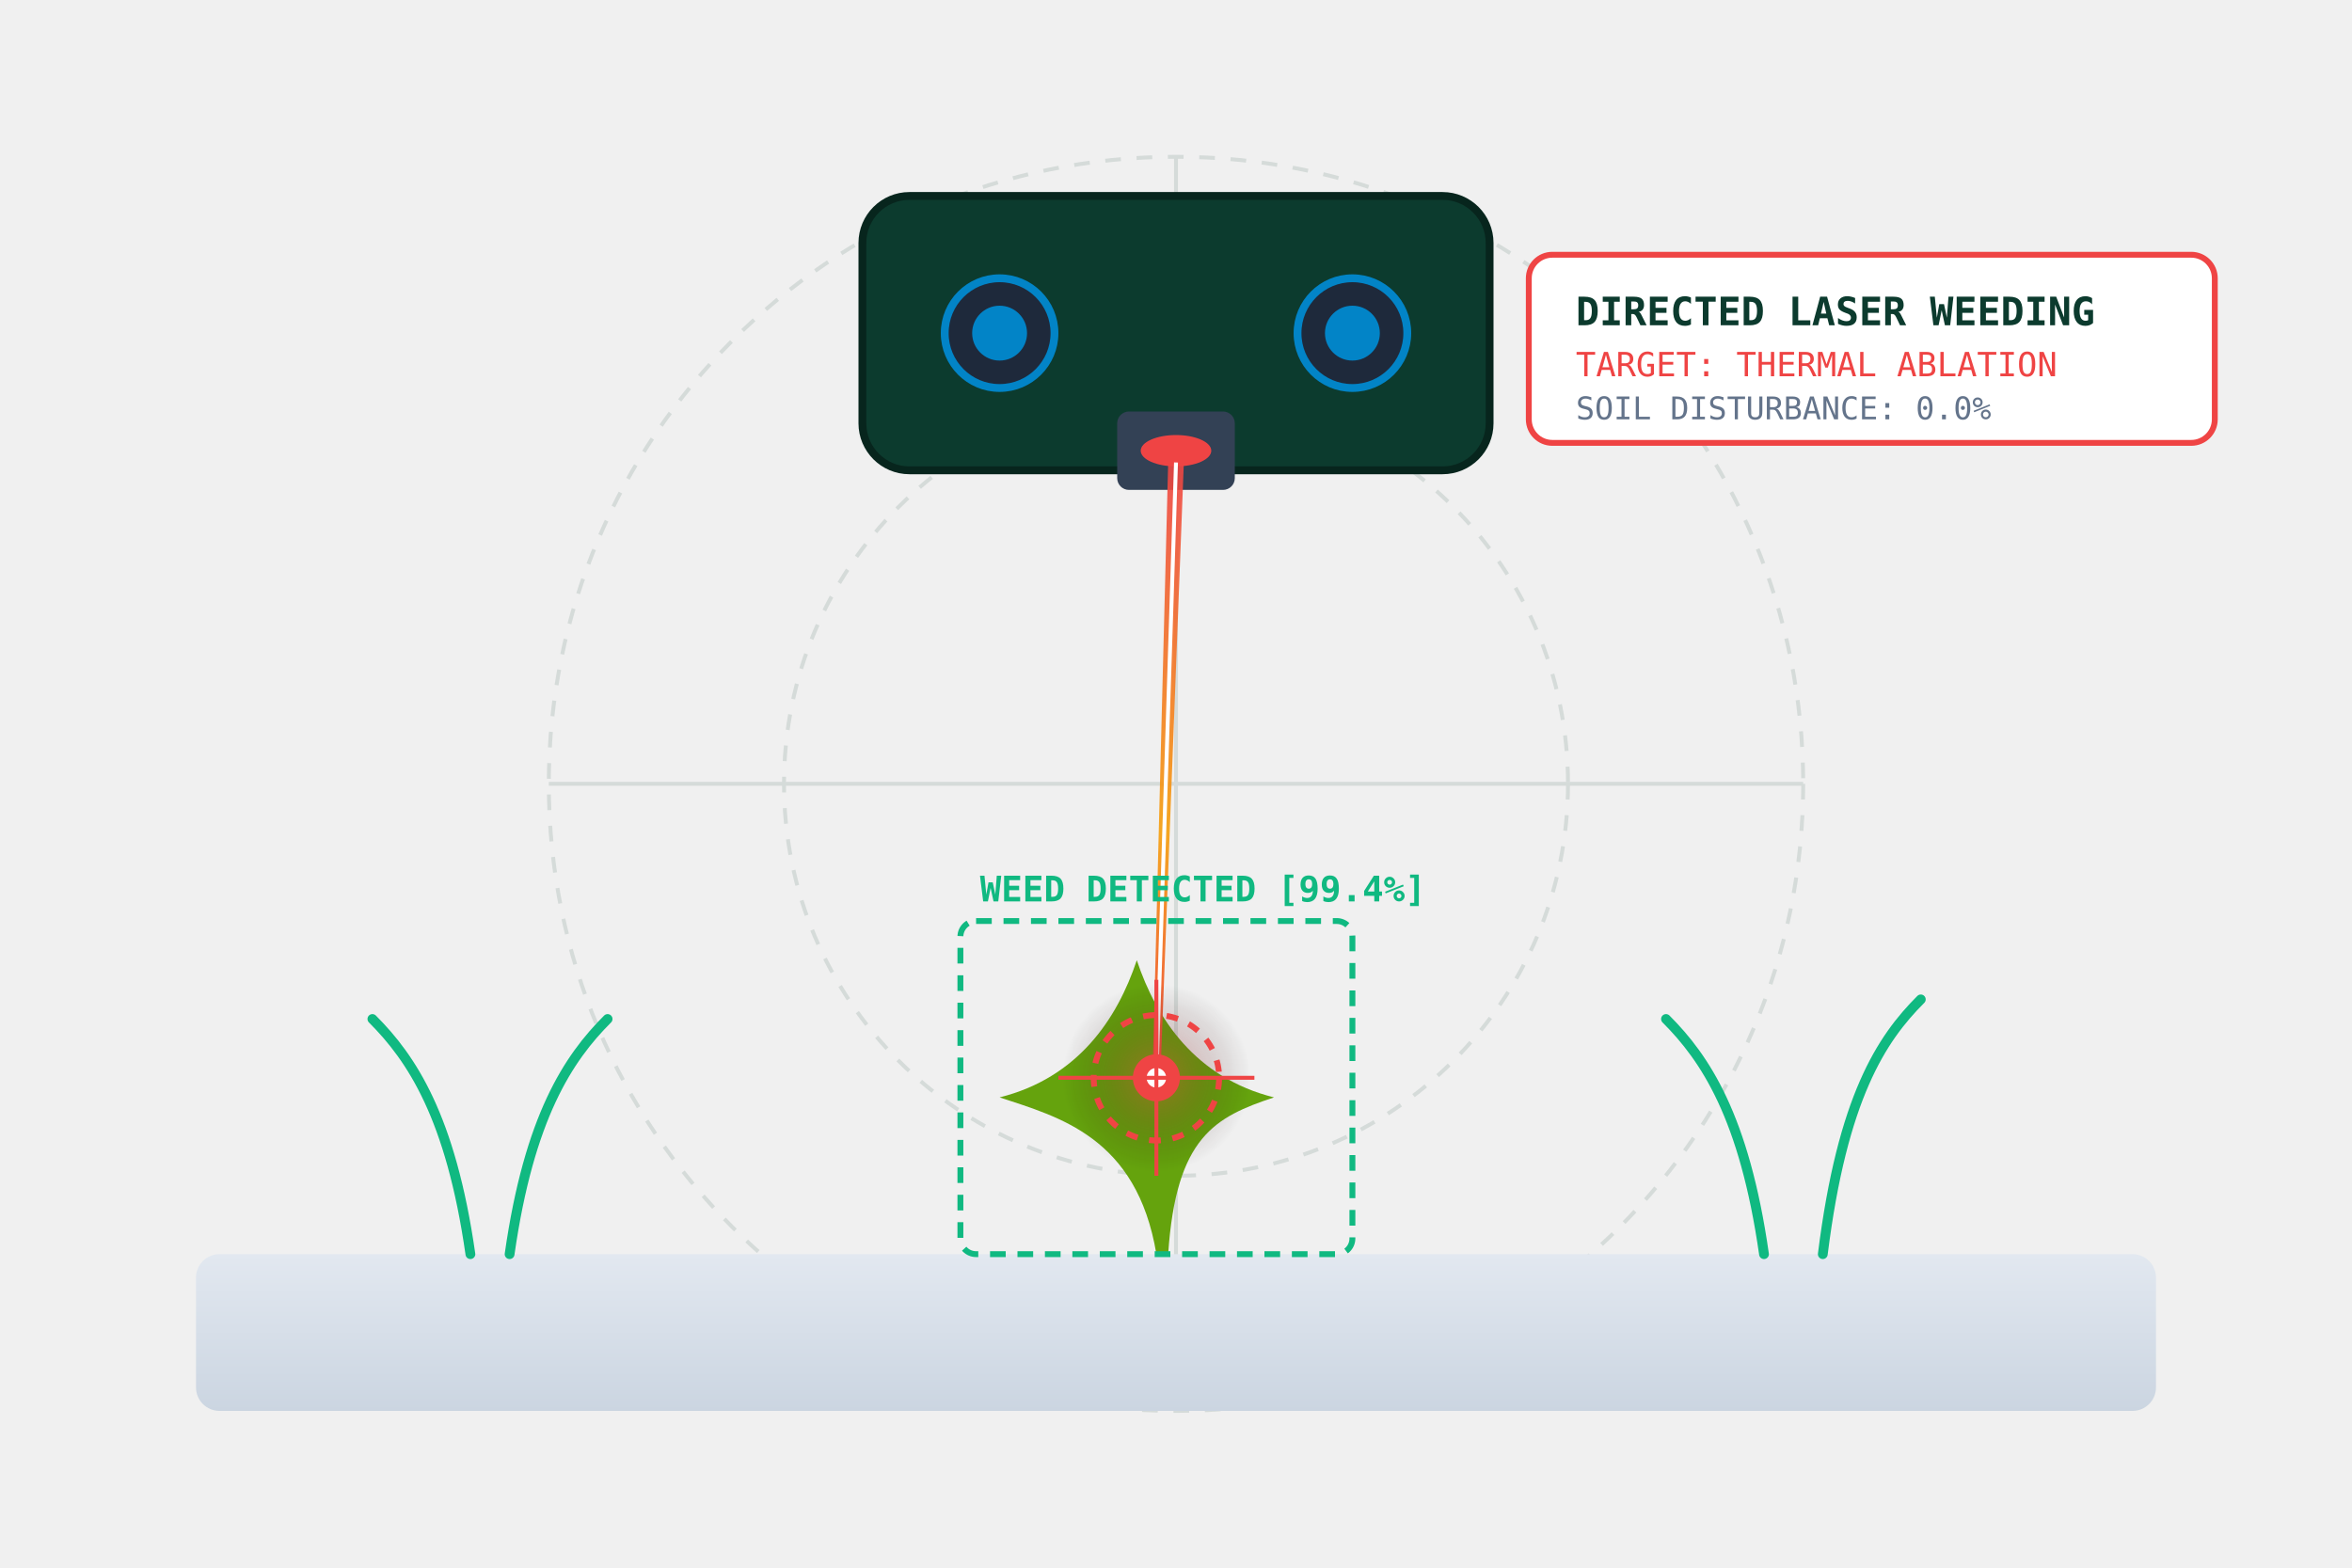
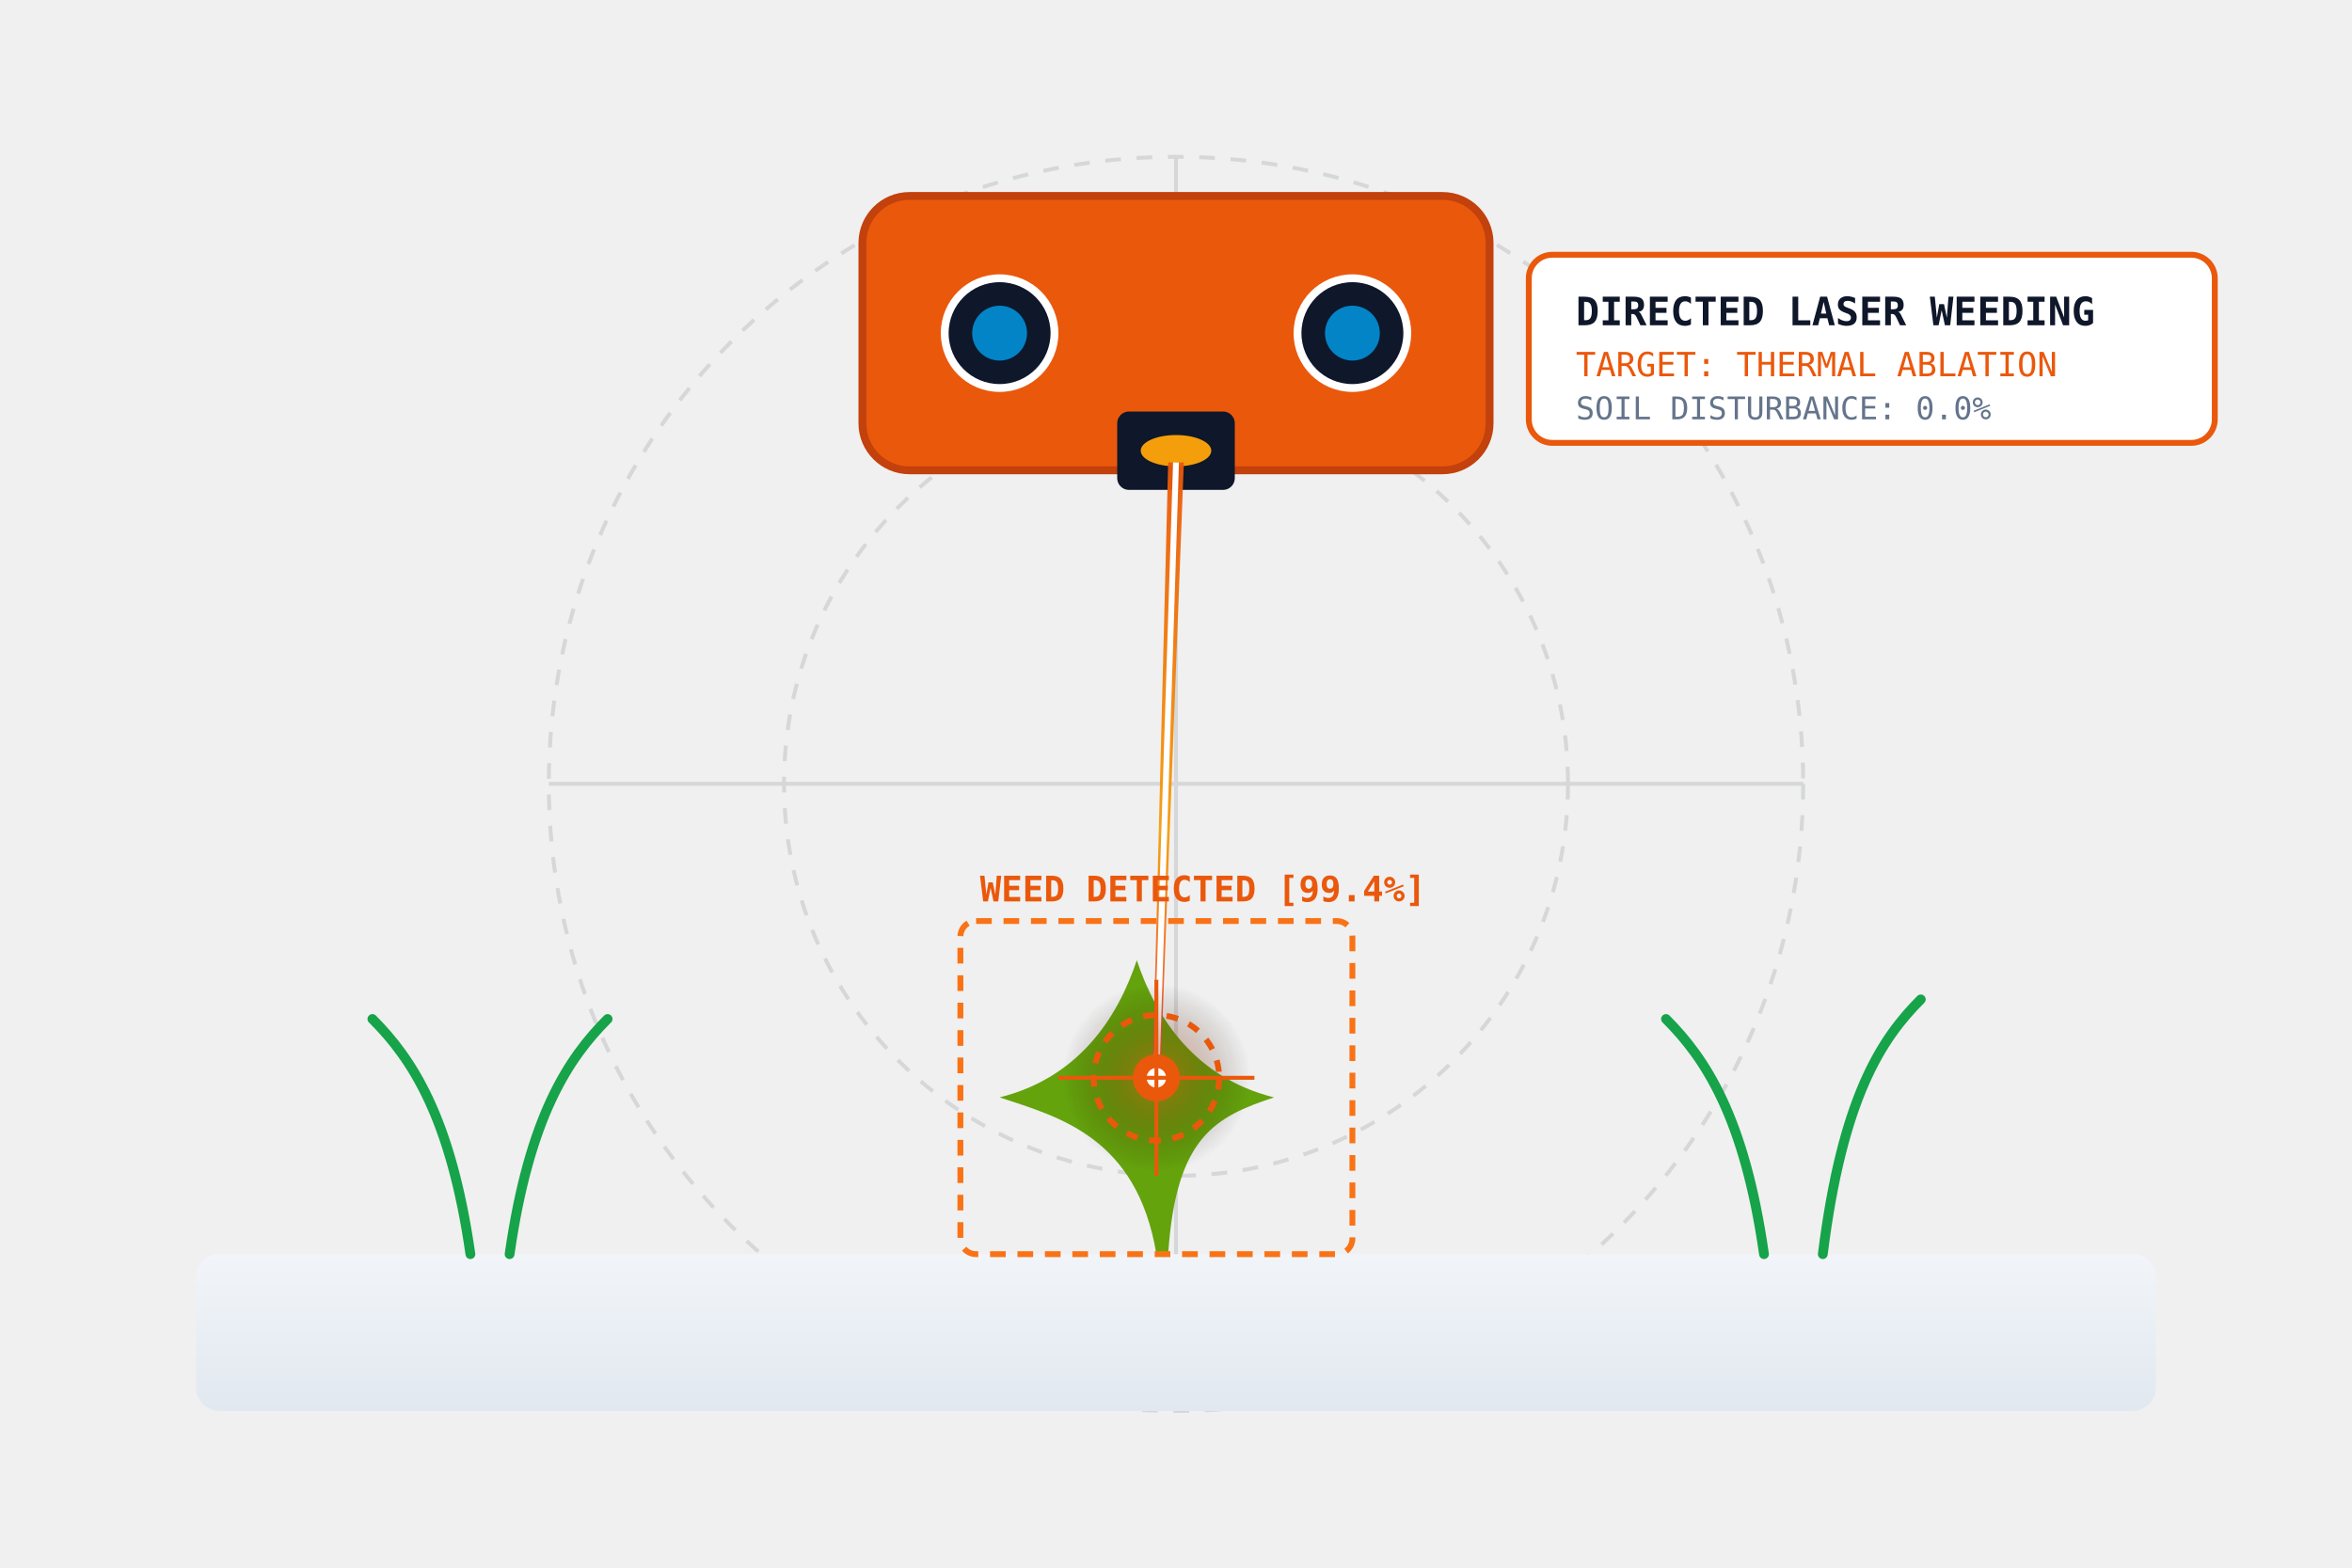
<svg xmlns="http://www.w3.org/2000/svg" viewBox="0 0 600 400" width="100%" height="100%" fill="none">
  <defs>
    <linearGradient id="laserBeamGrad" x1="0%" y1="0%" x2="0%" y2="100%">
-       <stop offset="0%" stop-color="#EF4444" stop-opacity="0.9" />
-       <stop offset="60%" stop-color="#F59E0B" stop-opacity="0.9" />
+       <stop offset="0%" stop-color="#EA580C" stop-opacity="0.95" />
+       <stop offset="60%" stop-color="#F59E0B" stop-opacity="0.95" />
      <stop offset="100%" stop-color="#EF4444" stop-opacity="1" />
    </linearGradient>
    <radialGradient id="targetRing" cx="50%" cy="50%" r="50%">
-       <stop offset="0%" stop-color="#EF4444" stop-opacity="0.4" />
+       <stop offset="0%" stop-color="#EA580C" stop-opacity="0.5" />
      <stop offset="100%" stop-color="transparent" />
    </radialGradient>
    <linearGradient id="groundBed" x1="0%" y1="0%" x2="0%" y2="100%">
-       <stop offset="0%" stop-color="#E2E8F0" />
-       <stop offset="100%" stop-color="#CBD5E1" />
+       <stop offset="0%" stop-color="#F1F5F9" />
+       <stop offset="100%" stop-color="#E2E8F0" />
    </linearGradient>
  </defs>
  <g opacity="0.12">
-     <circle cx="300" cy="200" r="160" stroke="#0C3B2E" stroke-dasharray="4 4" />
-     <circle cx="300" cy="200" r="100" stroke="#0C3B2E" stroke-dasharray="4 4" />
-     <line x1="140" y1="200" x2="460" y2="200" stroke="#0C3B2E" />
-     <line x1="300" y1="40" x2="300" y2="360" stroke="#0C3B2E" />
+     <circle cx="300" cy="200" r="160" stroke="#0F172A" stroke-dasharray="4 4" />
+     <circle cx="300" cy="200" r="100" stroke="#0F172A" stroke-dasharray="4 4" />
+     <line x1="140" y1="200" x2="460" y2="200" stroke="#0F172A" />
+     <line x1="300" y1="40" x2="300" y2="360" stroke="#0F172A" />
  </g>
  <rect x="50" y="320" width="500" height="40" fill="url(#groundBed)" rx="6" />
-   <g stroke="#10B981" stroke-width="2.5" stroke-linecap="round">
+   <g stroke="#16A34A" stroke-width="2.5" stroke-linecap="round">
    <path d="M120 320 C115 285 105 270 95 260" />
    <path d="M130 320 C135 285 145 270 155 260" />
    <path d="M450 320 C445 285 435 270 425 260" />
    <path d="M465 320 C470 280 480 265 490 255" />
  </g>
  <path d="M295 320 C290 290 270 285 255 280 C275 275 285 260 290 245 C295 260 305 275 325 280 C310 285 300 290 298 320 Z" fill="#65A30D" />
-   <rect x="220" y="50" width="160" height="70" rx="12" fill="#0C3B2E" stroke="#07251D" stroke-width="2" />
-   <circle cx="255" cy="85" r="14" fill="#1E293B" stroke="#0284C7" stroke-width="2" />
+   <rect x="220" y="50" width="160" height="70" rx="12" fill="#EA580C" stroke="#C2410C" stroke-width="2" />
+   <circle cx="255" cy="85" r="14" fill="#0F172A" stroke="#FFFFFF" stroke-width="2" />
  <circle cx="255" cy="85" r="7" fill="#0284C7" />
-   <circle cx="345" cy="85" r="14" fill="#1E293B" stroke="#0284C7" stroke-width="2" />
+   <circle cx="345" cy="85" r="14" fill="#0F172A" stroke="#FFFFFF" stroke-width="2" />
  <circle cx="345" cy="85" r="7" fill="#0284C7" />
-   <rect x="285" y="105" width="30" height="20" rx="3" fill="#334155" />
-   <ellipse cx="300" cy="115" rx="9" ry="4" fill="#EF4444" />
+   <rect x="285" y="105" width="30" height="20" rx="3" fill="#0F172A" />
+   <ellipse cx="300" cy="115" rx="9" ry="4" fill="#F59E0B" />
  <polygon points="298,118 302,118 296,275 294,275" fill="url(#laserBeamGrad)" />
-   <line x1="300" y1="118" x2="295" y2="275" stroke="#FFFFFF" stroke-width="1" />
+   <line x1="300" y1="118" x2="295" y2="275" stroke="#FFFFFF" stroke-width="1.5" />
  <circle cx="295" cy="275" r="24" fill="url(#targetRing)" />
-   <circle cx="295" cy="275" r="6" fill="#EF4444" />
+   <circle cx="295" cy="275" r="6" fill="#EA580C" />
  <circle cx="295" cy="275" r="2.5" fill="#FFFFFF" />
-   <rect x="245" y="235" width="100" height="85" rx="4" fill="none" stroke="#10B981" stroke-width="1.5" stroke-dasharray="4 3" />
-   <text x="250" y="230" font-family="monospace" font-size="9" font-weight="bold" fill="#10B981">WEED DETECTED [99.4%]</text>
-   <circle cx="295" cy="275" r="16" stroke="#EF4444" stroke-width="1.5" stroke-dasharray="3 3" fill="none" />
-   <line x1="270" y1="275" x2="320" y2="275" stroke="#EF4444" stroke-width="1" />
-   <line x1="295" y1="250" x2="295" y2="300" stroke="#EF4444" stroke-width="1" />
-   <rect x="390" y="65" width="175" height="48" rx="6" fill="#FFFFFF" stroke="#EF4444" stroke-width="1.5" />
-   <text x="402" y="83" font-family="monospace" font-size="10" font-weight="bold" fill="#0C3B2E">DIRECTED LASER WEEDING</text>
-   <text x="402" y="96" font-family="monospace" font-size="8.5" fill="#EF4444">TARGET: THERMAL ABLATION</text>
+   <rect x="245" y="235" width="100" height="85" rx="4" fill="none" stroke="#F97316" stroke-width="1.5" stroke-dasharray="4 3" />
+   <text x="250" y="230" font-family="monospace" font-size="9" font-weight="bold" fill="#EA580C">WEED DETECTED [99.4%]</text>
+   <circle cx="295" cy="275" r="16" stroke="#EA580C" stroke-width="1.5" stroke-dasharray="3 3" fill="none" />
+   <line x1="270" y1="275" x2="320" y2="275" stroke="#EA580C" stroke-width="1" />
+   <line x1="295" y1="250" x2="295" y2="300" stroke="#EA580C" stroke-width="1" />
+   <rect x="390" y="65" width="175" height="48" rx="6" fill="#FFFFFF" stroke="#EA580C" stroke-width="1.5" />
+   <text x="402" y="83" font-family="monospace" font-size="10" font-weight="bold" fill="#0F172A">DIRECTED LASER WEEDING</text>
+   <text x="402" y="96" font-family="monospace" font-size="8.5" fill="#EA580C">TARGET: THERMAL ABLATION</text>
  <text x="402" y="107" font-family="monospace" font-size="8" fill="#64748B">SOIL DISTURBANCE: 0.0%</text>
</svg>
